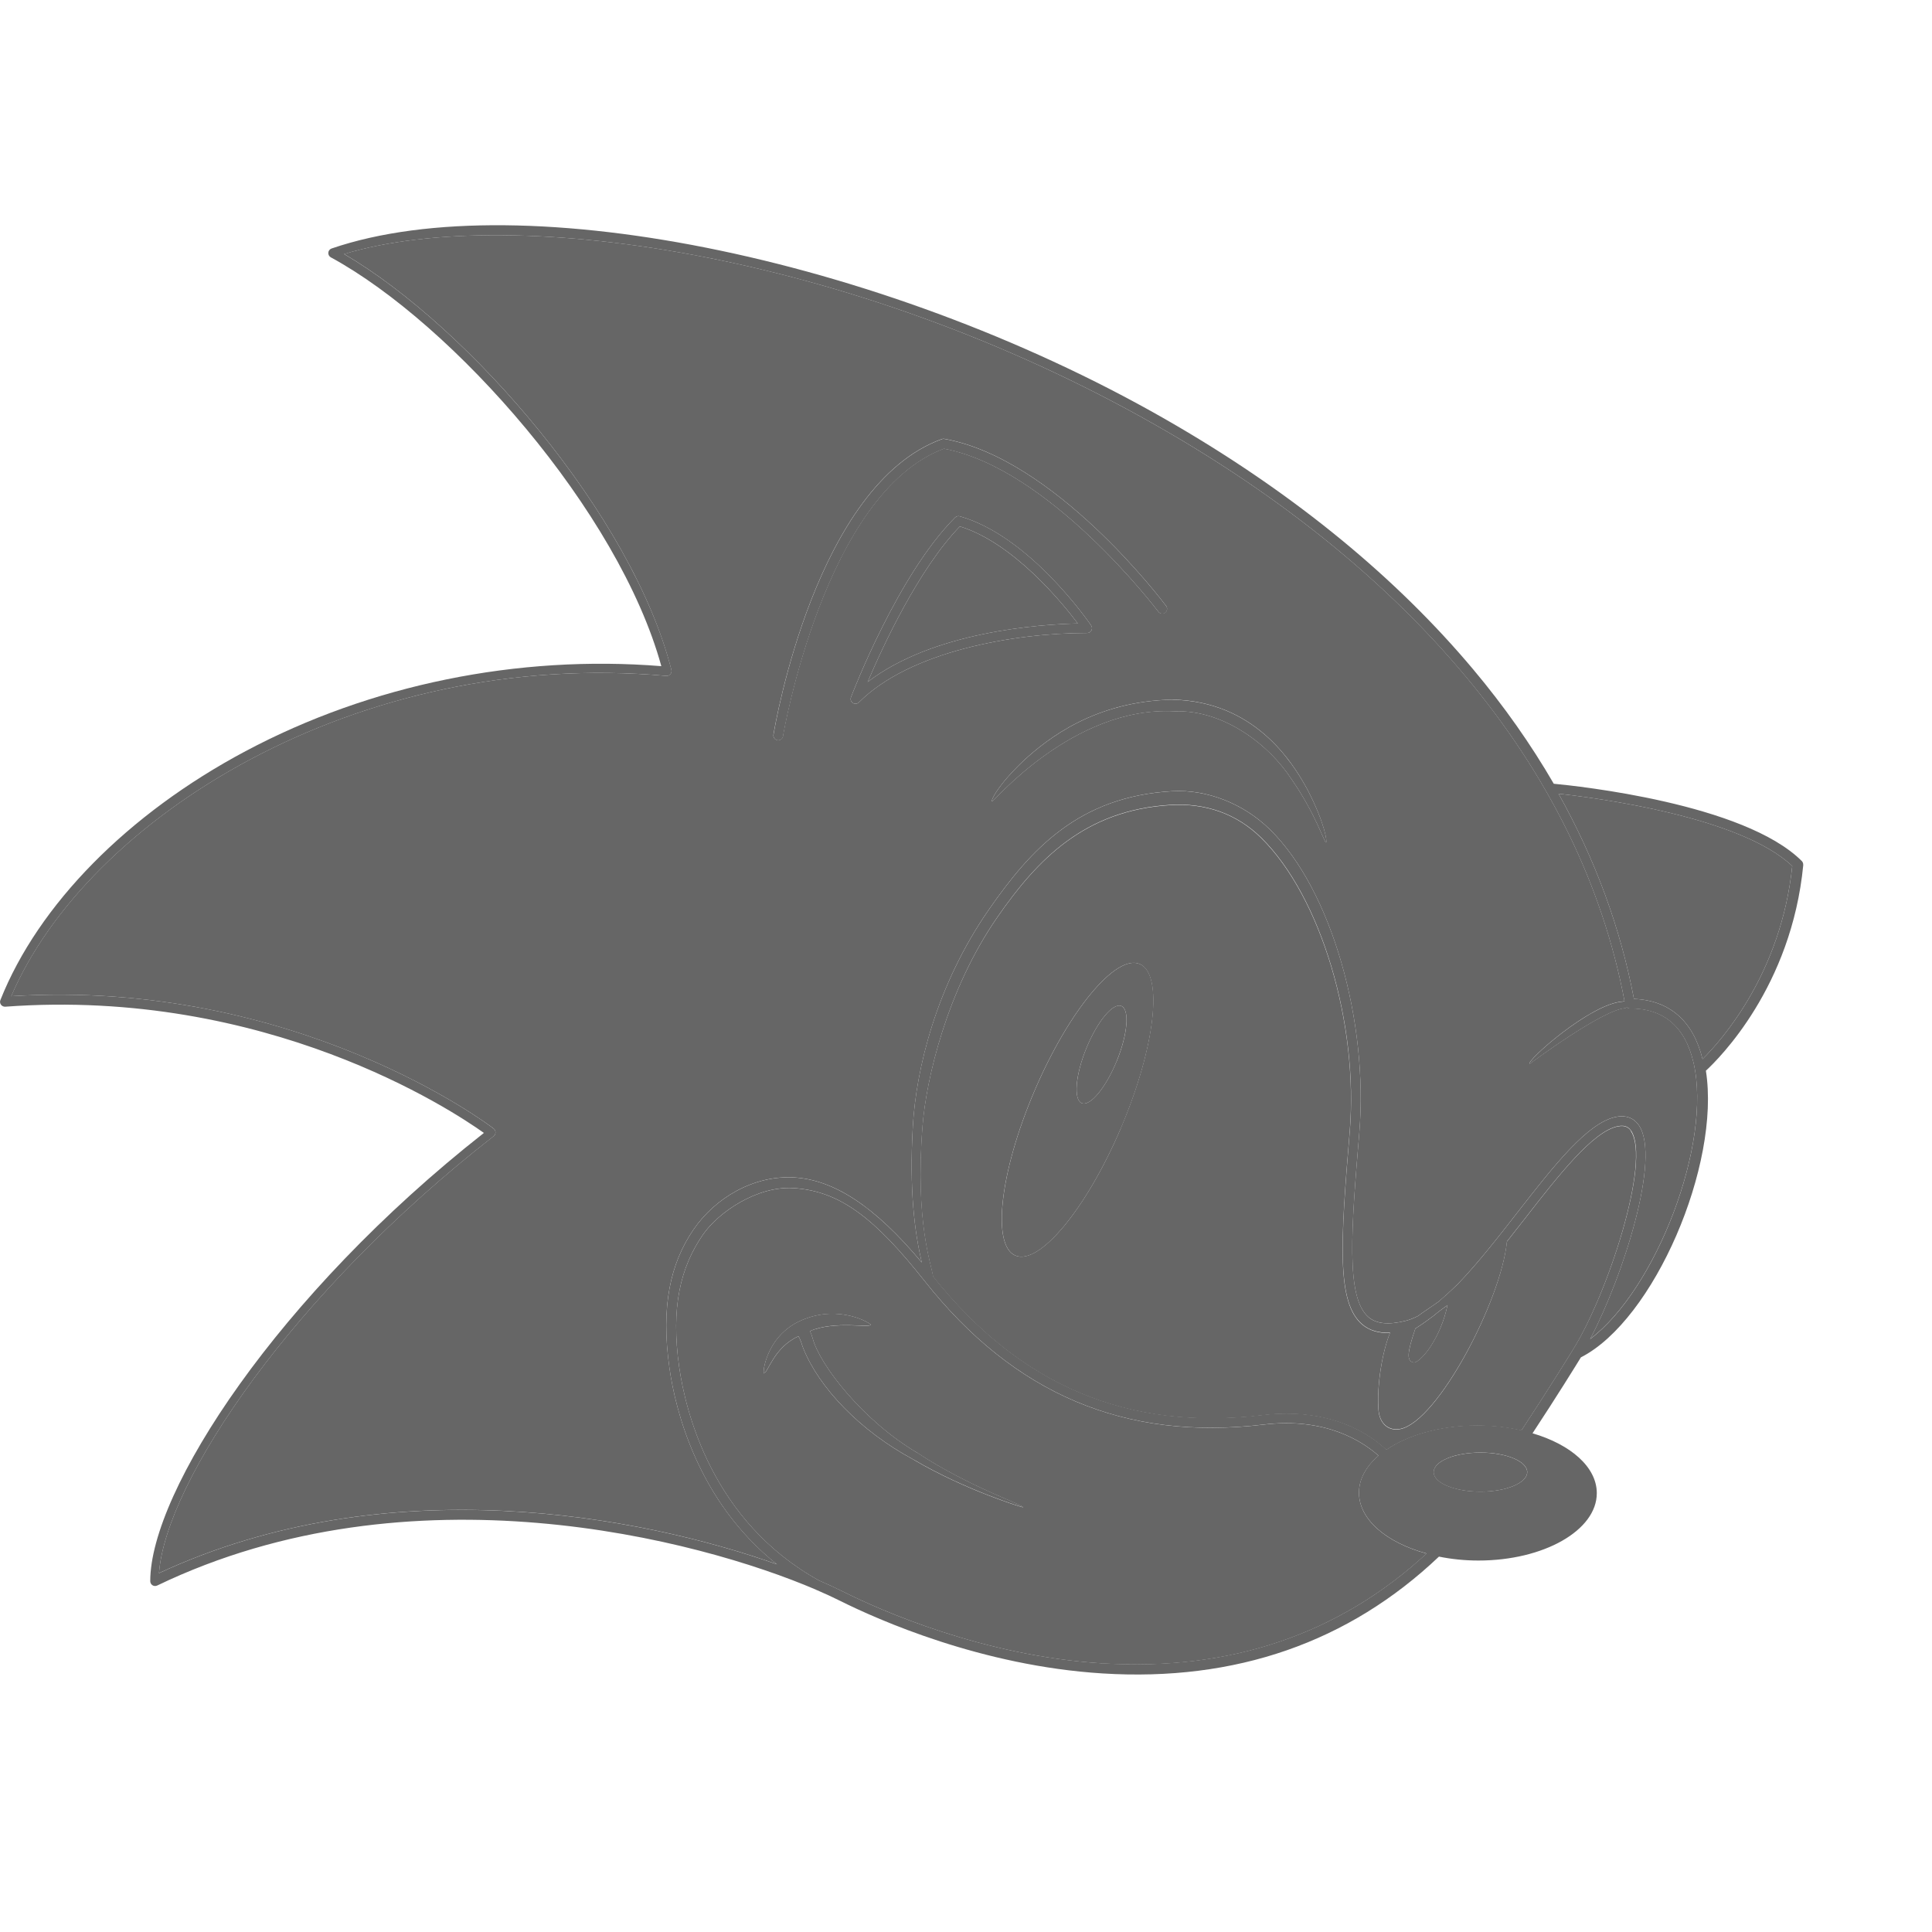
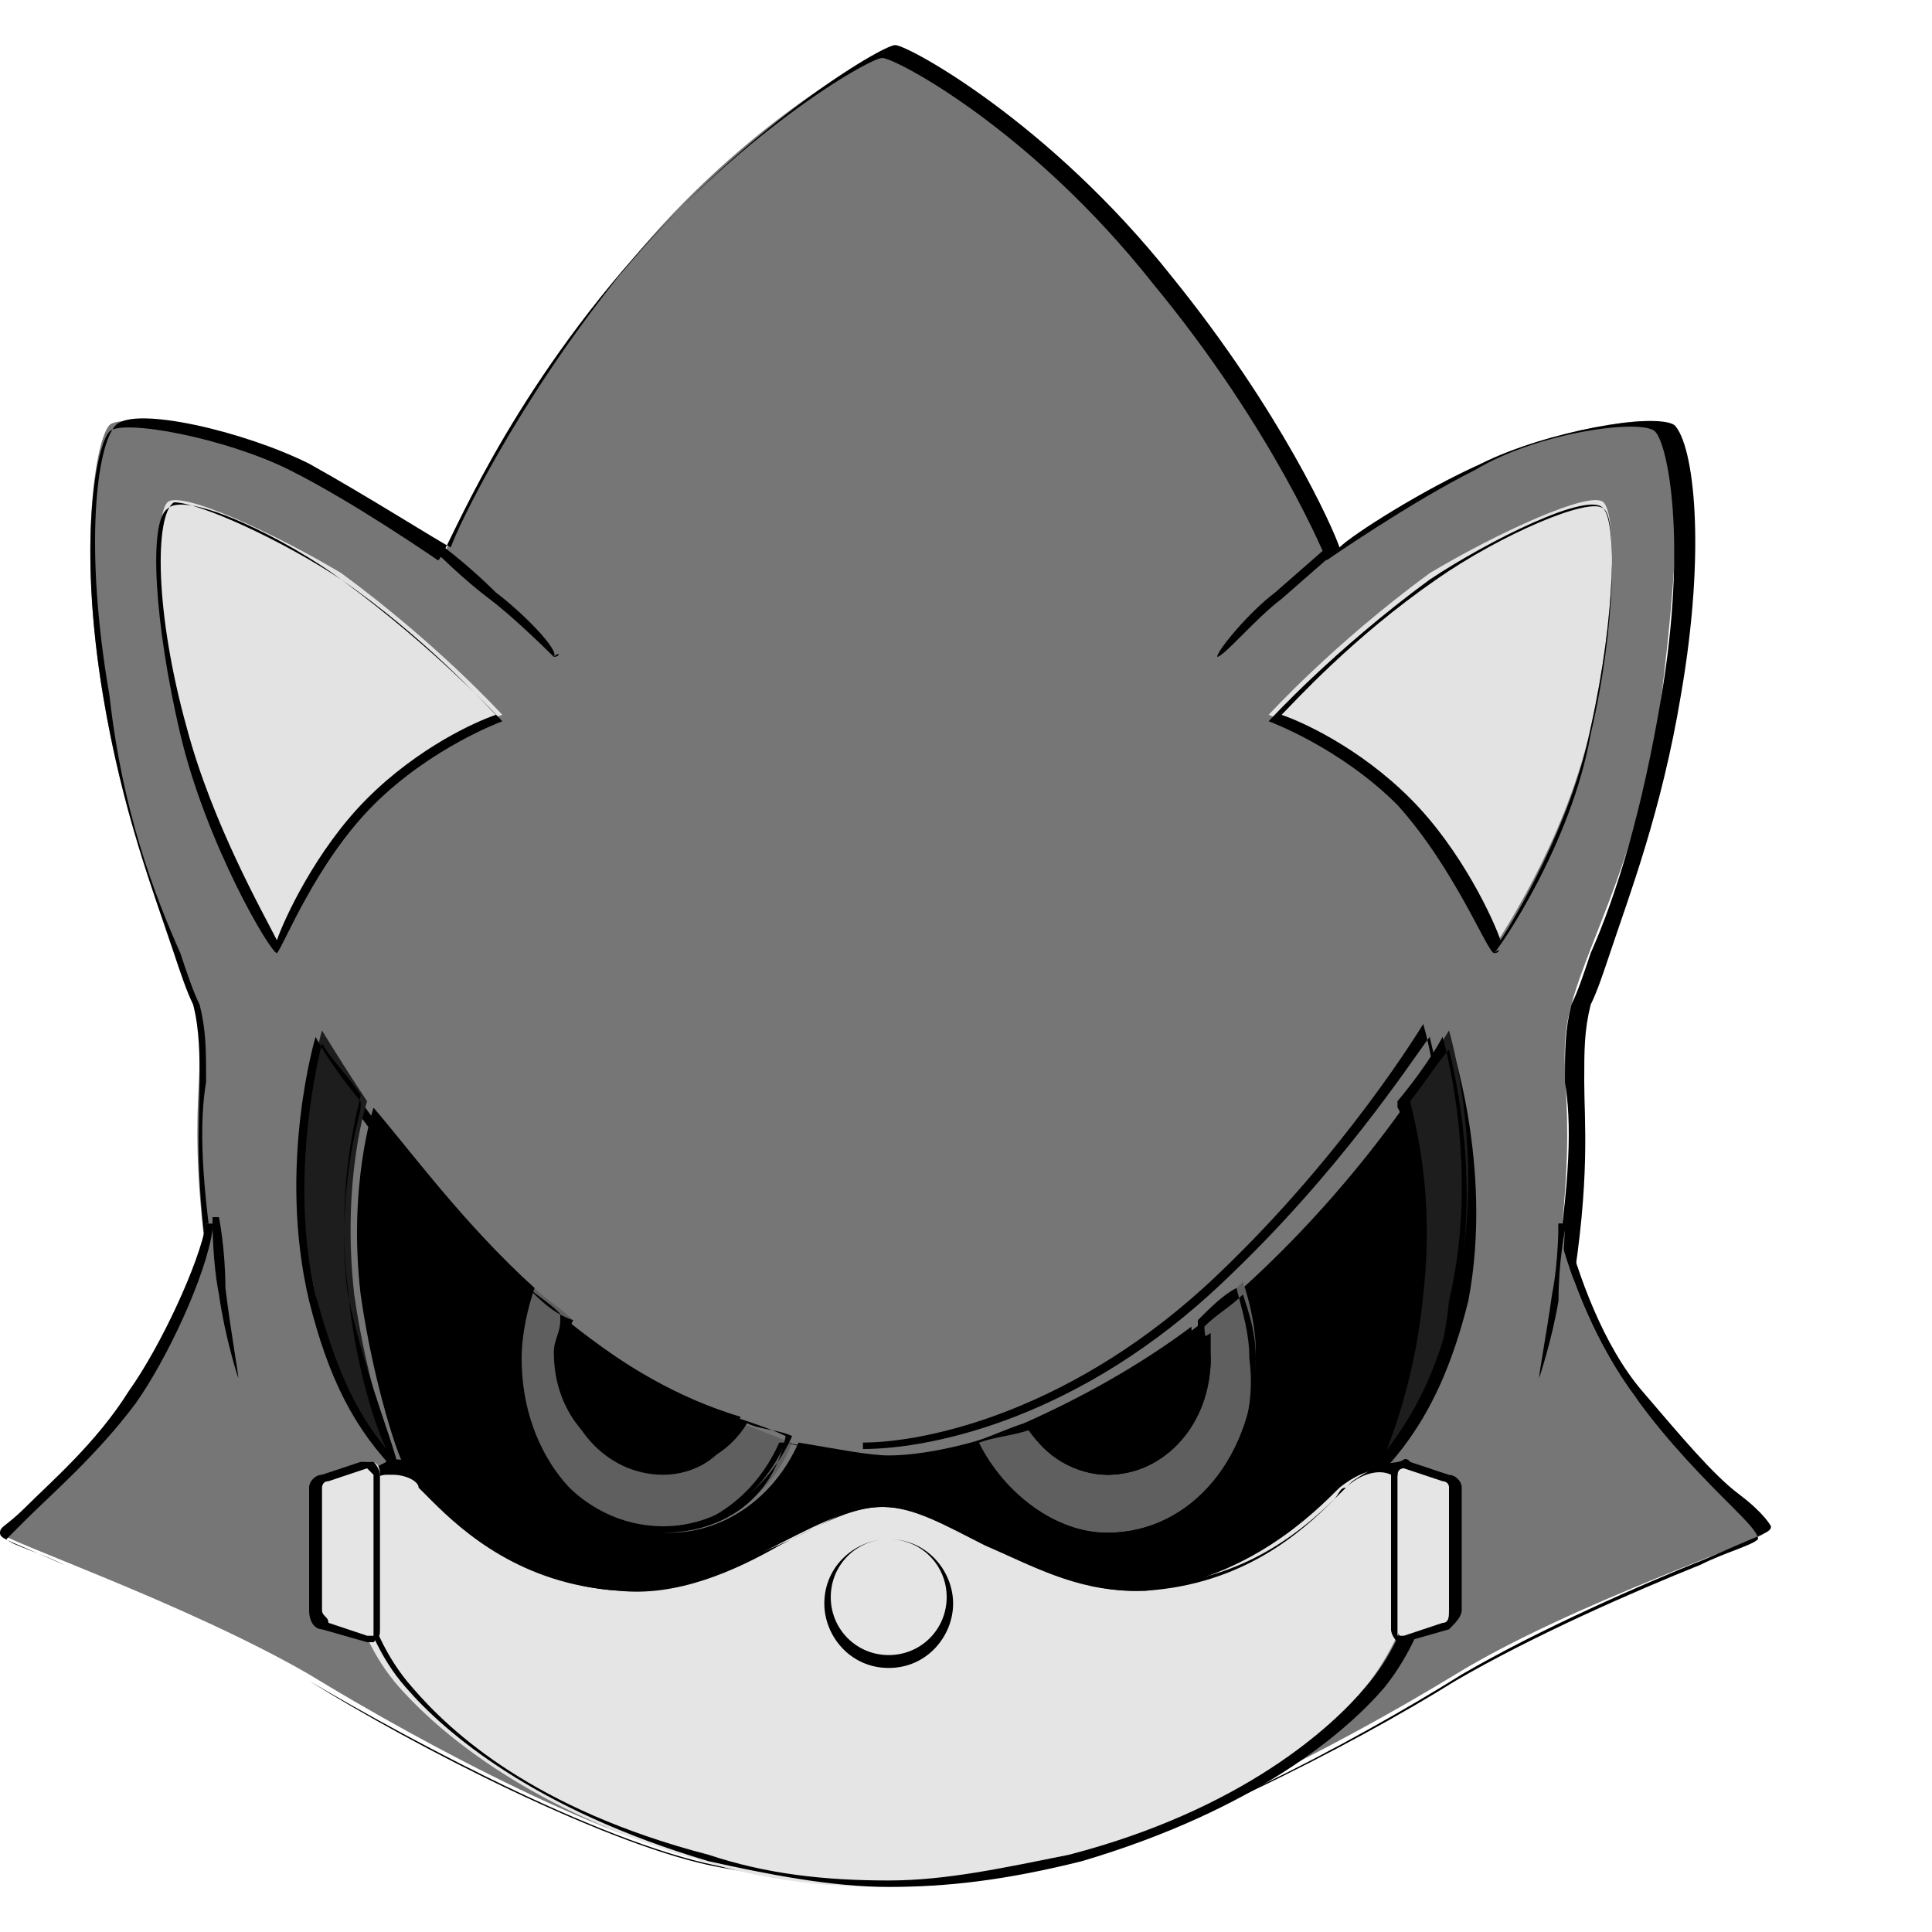
- <svg xmlns="http://www.w3.org/2000/svg" version="1.0" width="30" height="30" id="svg2">
-   <defs id="defs4" />
-   <path d="m 24.201,12.325 c 0.569,1.019 0.962,2.084 1.171,3.186 0.554,0.022 0.921,0.344 1.065,0.935 0.299,-0.296 1.22,-1.332 1.393,-2.998 -0.809,-0.769 -3.044,-1.059 -3.629,-1.123 l 0,0 z" style="fill:#666666" id="path6" />
-   <path d="m 20.592,13.082 c -0.026,0.009 -0.163,-0.446 -0.534,-0.978 -0.348,-0.54 -1.059,-1.085 -1.814,-1.059 -1.587,-0.09 -2.85,1.444 -2.838,1.4 -0.025,-0.015 0.089,-0.252 0.484,-0.63 0.386,-0.355 1.119,-0.927 2.318,-0.952 1.255,0.027 1.848,0.939 2.098,1.405 0.267,0.516 0.305,0.809 0.285,0.813 z m -7.255,-2.176 c -0.025,0.025 -0.064,0.029 -0.094,0.01 -0.03,-0.019 -0.042,-0.056 -0.029,-0.089 0.029,-0.078 0.732,-1.907 1.616,-2.791 0.019,-0.019 0.047,-0.027 0.073,-0.019 1.08,0.304 2.002,1.639 2.04,1.695 0.016,0.023 0.018,0.053 0.005,0.077 -0.013,0.025 -0.039,0.04 -0.066,0.04 -1.138,0 -2.75,0.282 -3.545,1.077 z m -1.179,0.525 c -0.007,0.041 -0.045,0.069 -0.086,0.062 -0.041,-0.006 -0.069,-0.045 -0.062,-0.086 0.026,-0.158 0.663,-3.882 2.613,-4.589 0.012,-0.005 0.026,-0.006 0.039,-0.004 1.708,0.302 3.375,2.5 3.445,2.594 0.025,0.033 0.018,0.08 -0.015,0.105 -0.033,0.025 -0.08,0.018 -0.105,-0.015 l 0,9.34e-5 c -0.017,-0.022 -1.687,-2.226 -3.331,-2.532 -1.854,0.695 -2.492,4.427 -2.499,4.465 z m 13.152,4.227 c -0.018,0 -0.035,-0.006 -0.048,-0.017 -0.008,0.005 -0.016,0.008 -0.025,0.012 -0.364,0.029 -1.481,0.863 -1.487,0.869 -0.057,-0.045 0.943,-0.937 1.446,-0.971 0.012,-0.003 0.02,-0.003 0.03,-0.004 -0.34,-1.802 -1.176,-3.506 -2.484,-5.065 C 21.563,9.078 20.028,7.817 18.182,6.737 13.426,3.953 7.987,3.146 5.343,3.944 7.284,5.078 9.819,8.01 10.425,10.402 c 0.006,0.024 0,0.049 -0.016,0.067 -0.016,0.018 -0.039,0.028 -0.064,0.026 -4.824,-0.432 -8.997,2.226 -10.171,4.974 4.44,-0.28 7.461,2.031 7.491,2.055 0.018,0.014 0.029,0.036 0.029,0.059 0,0.024 -0.01,0.045 -0.029,0.059 -3.123,2.433 -5.089,5.363 -5.196,6.785 3.552,-1.653 7.501,-0.88 9.596,-0.137 -1.242,-0.985 -1.58,-2.416 -1.669,-3.043 -0.139,-0.968 0.017,-1.63 0.367,-2.147 0.34,-0.502 0.944,-0.853 1.567,-0.817 0.614,0.036 1.247,0.438 1.983,1.32 -0.109,-0.469 -0.197,-1.119 -0.138,-2.12 0.051,-0.872 0.356,-2.171 1.177,-3.355 0.654,-0.942 1.399,-1.76 2.85,-1.843 0.542,-0.031 1.112,0.195 1.521,0.598 0.963,0.948 1.527,2.997 1.384,4.707 -0.124,1.485 -0.214,2.559 0.143,2.862 0.124,0.105 0.312,0.124 0.577,0.057 0.062,-0.016 0.125,-0.041 0.19,-0.074 0.033,-0.025 0.084,-0.06 0.164,-0.115 0.046,-0.031 0.098,-0.066 0.151,-0.104 0.085,-0.071 0.18,-0.156 0.288,-0.262 0.004,-0.004 0.007,-0.006 0.011,-0.01 0.305,-0.314 0.62,-0.717 0.929,-1.114 0.562,-0.721 1.092,-1.402 1.537,-1.488 0.192,-0.037 0.298,0.052 0.352,0.132 0.344,0.506 -0.248,2.354 -0.757,3.317 1.015,-0.763 1.898,-3.027 1.605,-4.291 -0.13,-0.559 -0.461,-0.842 -0.987,-0.842 l 0,0 z" style="fill:#666666" id="path8" />
-   <path d="m 14.189,22.667 c -0.839,-0.449 -1.475,-1.125 -1.717,-1.733 -0.022,-0.055 -0.042,-0.142 -0.075,-0.183 -0.376,0.167 -0.479,0.575 -0.525,0.561 -0.042,0.123 -0.025,-0.552 0.575,-0.811 0.6,-0.259 1.092,0.062 1.073,0.069 -0.01,0.057 -0.554,-0.066 -0.943,0.099 0.014,0.03 0.028,0.066 0.041,0.109 0.105,0.41 0.782,1.285 1.628,1.783 0.816,0.536 1.655,0.808 1.639,0.845 7.99e-4,0.005 -0.876,-0.257 -1.696,-0.738 z m 6.913,0.512 c 0,-0.212 0.112,-0.409 0.303,-0.575 -0.248,-0.222 -0.821,-0.598 -1.782,-0.483 -2.155,0.257 -3.877,-0.472 -5.264,-2.227 -0.774,-0.978 -1.319,-1.403 -2.044,-1.445 -0.563,-0.032 -1.159,0.375 -1.399,0.722 -0.349,0.504 -0.502,1.131 -0.37,2.054 0.099,0.693 0.51,2.399 2.173,3.318 0.137,0.059 0.26,0.116 0.366,0.169 0.594,0.297 2.176,1.001 4.027,1.117 1.987,0.124 3.681,-0.451 5.04,-1.705 -0.62,-0.168 -1.05,-0.527 -1.05,-0.944 l 0,0 z" style="fill:#666666" id="path10" />
-   <path d="M 14.905,8.174 C 14.263,8.837 13.707,10.039 13.473,10.59 14.491,9.806 16.145,9.695 16.736,9.681 16.49,9.355 15.736,8.432 14.905,8.174 l 0,0 z" style="fill:#666666" id="path12" />
-   <path d="m 22.988,22.556 c -0.401,0 -0.727,0.136 -0.727,0.304 0,0.168 0.325,0.303 0.727,0.303 0.401,0 0.726,-0.136 0.726,-0.303 0,-0.168 -0.325,-0.304 -0.726,-0.304 l 0,0 z" style="fill:#666666" id="path14" />
-   <path d="m 17.404,17.519 c -0.533,1.25 -1.266,2.135 -1.638,1.977 -0.371,-0.158 -0.239,-1.3 0.294,-2.55 0.533,-1.25 1.267,-2.135 1.637,-1.977 0.371,0.158 0.24,1.3 -0.294,2.55 z m 7.921,0.041 c -0.028,-0.041 -0.079,-0.093 -0.201,-0.069 -0.389,0.075 -0.926,0.765 -1.446,1.433 -0.093,0.119 -0.185,0.238 -0.279,0.356 0,9.34e-4 -3.99e-4,0.003 -7.98e-4,0.005 -0.091,0.915 -1.073,2.788 -1.653,2.906 -0.178,0.036 -0.326,-0.073 -0.342,-0.309 -0.025,-0.388 0.063,-0.894 0.18,-1.184 -0.178,0.006 -0.321,-0.037 -0.431,-0.13 -0.397,-0.338 -0.34,-1.257 -0.195,-2.989 0.14,-1.671 -0.441,-3.649 -1.376,-4.569 -0.376,-0.37 -0.858,-0.542 -1.409,-0.508 -1.326,0.08 -2.062,0.841 -2.688,1.745 -0.784,1.132 -1.102,2.512 -1.16,3.239 -0.119,1.5 0.143,2.16 0.163,2.335 1.351,1.699 3.024,2.404 5.116,2.155 1.053,-0.125 1.665,0.295 1.923,0.538 0.337,-0.23 0.844,-0.377 1.412,-0.377 0.242,0 0.474,0.027 0.686,0.076 0.429,-0.65 0.781,-1.222 0.788,-1.234 3e-4,0 3e-4,0 3e-4,-4.01e-4 4e-4,0 0,-4.02e-4 0,-4.02e-4 0.546,-0.86 1.227,-2.95 0.911,-3.415 l 0,0 z" style="fill:#666666" id="path16" />
-   <path d="m 17.412,15.621 c -0.131,-0.053 -0.374,0.241 -0.544,0.658 -0.169,0.417 -0.201,0.798 -0.07,0.851 0.131,0.053 0.374,-0.241 0.544,-0.658 0.169,-0.417 0.201,-0.798 0.069,-0.851 l 0,0 z" style="fill:#666666" id="path18" />
-   <path d="m 22.363,20.629 c 0.054,-0.125 0.089,-0.249 0.114,-0.362 -0.044,0.032 -0.087,0.064 -0.129,0.094 -0.062,0.052 -0.124,0.101 -0.185,0.143 -0.068,0.051 -0.13,0.092 -0.185,0.125 -0.132,0.389 -0.136,0.505 -0.028,0.529 0.051,0.011 0.25,-0.15 0.413,-0.529 l 0,0 z" style="fill:#666666" id="path20" />
-   <path d="m 13.473,10.59 c 0.234,-0.551 0.79,-1.753 1.432,-2.416 0.832,0.257 1.585,1.181 1.831,1.507 -0.59,0.014 -2.244,0.125 -3.263,0.909 z m 3.475,-0.801 c 0.013,-0.025 0.011,-0.054 -0.005,-0.077 -0.039,-0.057 -0.96,-1.392 -2.04,-1.695 -0.026,-0.007 -0.054,-1.027e-4 -0.073,0.019 -0.884,0.884 -1.587,2.714 -1.616,2.791 -0.013,0.033 -4e-4,0.07 0.029,0.089 0.03,0.019 0.069,0.015 0.094,-0.01 0.795,-0.795 2.406,-1.077 3.545,-1.077 0.028,0 0.053,-0.015 0.066,-0.04 l 0,0 z" style="fill:#666666" id="path22" />
-   <path d="m 17.342,16.472 c -0.17,0.417 -0.413,0.711 -0.544,0.658 -0.131,-0.053 -0.1,-0.435 0.07,-0.851 0.17,-0.417 0.413,-0.711 0.544,-0.658 0.131,0.053 0.1,0.434 -0.069,0.851 z m 0.356,-1.503 c -0.37,-0.158 -1.104,0.727 -1.637,1.977 -0.533,1.25 -0.665,2.392 -0.294,2.55 0.371,0.159 1.104,-0.727 1.638,-1.977 0.533,-1.25 0.665,-2.392 0.294,-2.55 l 0,0 z" style="fill:#666666" id="path24" />
-   <path d="m 14.657,6.968 c 1.644,0.306 3.314,2.51 3.331,2.532 l 0,-9.33e-5 c 0.025,0.033 0.072,0.04 0.105,0.015 0.033,-0.025 0.04,-0.072 0.015,-0.105 -0.07,-0.094 -1.736,-2.292 -3.445,-2.594 -0.013,-0.003 -0.026,-9.334e-4 -0.039,0.004 -1.951,0.706 -2.587,4.431 -2.613,4.589 -0.007,0.041 0.021,0.079 0.062,0.086 0.041,0.006 0.079,-0.021 0.086,-0.062 0.007,-0.038 0.645,-3.77 2.499,-4.465 l 0,0 z" style="fill:#666666" id="path26" />
-   <path d="m 18.208,10.864 c -1.199,0.025 -1.932,0.597 -2.318,0.952 -0.395,0.377 -0.509,0.614 -0.484,0.63 -0.011,0.043 1.252,-1.49 2.838,-1.4 0.754,-0.027 1.466,0.519 1.814,1.059 0.371,0.533 0.508,0.988 0.534,0.978 0.02,-0.005 -0.018,-0.297 -0.285,-0.813 -0.251,-0.466 -0.844,-1.378 -2.098,-1.405 l 0,0 z" style="fill:#666666" id="path28" />
-   <path d="m 14.246,22.56 c -0.846,-0.498 -1.523,-1.373 -1.628,-1.783 -0.013,-0.043 -0.027,-0.079 -0.041,-0.109 0.388,-0.165 0.933,-0.043 0.943,-0.099 0.019,-0.006 -0.473,-0.328 -1.073,-0.069 -0.6,0.258 -0.617,0.933 -0.575,0.811 0.045,0.014 0.148,-0.394 0.525,-0.561 0.034,0.042 0.053,0.128 0.075,0.183 0.242,0.608 0.878,1.284 1.717,1.733 0.82,0.481 1.697,0.743 1.696,0.738 0.016,-0.037 -0.823,-0.309 -1.639,-0.845 l 0,0 z" style="fill:#666666" id="path30" />
-   <path d="m 26.437,16.446 c -0.144,-0.591 -0.511,-0.912 -1.065,-0.935 -0.209,-1.102 -0.602,-2.168 -1.171,-3.186 0.585,0.064 2.82,0.354 3.629,1.123 -0.173,1.666 -1.094,2.702 -1.393,2.998 z m -1.745,4.346 c 0.509,-0.963 1.101,-2.811 0.757,-3.317 -0.055,-0.081 -0.161,-0.169 -0.352,-0.132 -0.444,0.085 -0.975,0.767 -1.537,1.488 -0.309,0.397 -0.624,0.8 -0.929,1.114 -0.004,0.004 -0.007,0.006 -0.011,0.01 -0.108,0.105 -0.203,0.19 -0.288,0.262 -0.054,0.038 -0.106,0.073 -0.151,0.104 -0.08,0.055 -0.13,0.089 -0.164,0.115 -0.064,0.033 -0.128,0.058 -0.19,0.074 -0.265,0.066 -0.454,0.048 -0.577,-0.057 -0.356,-0.304 -0.267,-1.377 -0.143,-2.862 0.143,-1.71 -0.42,-3.759 -1.384,-4.707 -0.409,-0.403 -0.98,-0.629 -1.521,-0.598 -1.45,0.083 -2.196,0.901 -2.85,1.843 -0.821,1.184 -1.127,2.482 -1.177,3.355 -0.059,1.001 0.029,1.651 0.138,2.12 -0.736,-0.881 -1.369,-1.284 -1.983,-1.32 -0.623,-0.036 -1.227,0.315 -1.567,0.817 -0.35,0.517 -0.505,1.18 -0.367,2.147 0.09,0.627 0.427,2.058 1.669,3.043 -2.095,-0.743 -6.044,-1.516 -9.596,0.137 0.107,-1.421 2.073,-4.352 5.196,-6.785 0.018,-0.014 0.029,-0.036 0.029,-0.059 0,-0.023 -0.01,-0.045 -0.029,-0.059 C 7.636,17.5 4.616,15.189 0.175,15.469 1.349,12.722 5.522,10.063 10.346,10.495 c 0.024,0.002 0.048,-0.007 0.064,-0.026 0.016,-0.018 0.021,-0.043 0.016,-0.067 C 9.819,8.011 7.284,5.078 5.343,3.945 7.987,3.146 13.426,3.954 18.182,6.737 c 1.847,1.081 3.381,2.342 4.56,3.747 1.309,1.56 2.144,3.264 2.484,5.065 -0.01,7e-4 -0.018,9.33e-4 -0.03,0.004 -0.503,0.034 -1.503,0.925 -1.446,0.971 0.006,-0.006 1.123,-0.84 1.487,-0.869 0.009,-0.003 0.017,-0.007 0.025,-0.012 0.013,0.011 0.03,0.017 0.048,0.017 0.525,0 0.857,0.283 0.987,0.842 0.293,1.264 -0.59,3.528 -1.605,4.291 z m -2.714,-0.164 c 0.055,-0.033 0.116,-0.074 0.185,-0.125 0.062,-0.043 0.123,-0.091 0.185,-0.143 0.042,-0.03 0.085,-0.061 0.129,-0.094 -0.025,0.114 -0.06,0.238 -0.114,0.362 -0.164,0.379 -0.362,0.54 -0.413,0.529 -0.108,-0.024 -0.105,-0.14 0.028,-0.529 z m 2.436,0.346 c 0,0 4e-4,4.01e-4 0,4.01e-4 0,4.02e-4 0,4.02e-4 -3e-4,4.02e-4 -0.007,0.012 -0.359,0.584 -0.788,1.234 -0.212,-0.049 -0.443,-0.076 -0.686,-0.076 -0.568,0 -1.075,0.147 -1.412,0.377 -0.258,-0.243 -0.869,-0.663 -1.923,-0.538 -2.092,0.249 -3.765,-0.456 -5.116,-2.155 -0.021,-0.175 -0.282,-0.835 -0.163,-2.335 0.058,-0.727 0.376,-2.106 1.16,-3.239 0.625,-0.904 1.362,-1.665 2.688,-1.745 0.55,-0.033 1.032,0.139 1.409,0.508 0.935,0.92 1.516,2.899 1.376,4.569 -0.145,1.732 -0.202,2.651 0.195,2.989 0.11,0.094 0.253,0.136 0.431,0.13 -0.117,0.29 -0.205,0.796 -0.18,1.184 0.015,0.236 0.164,0.345 0.342,0.309 0.579,-0.119 1.562,-1.992 1.653,-2.906 3.99e-4,-0.002 7.98e-4,-0.003 7.98e-4,-0.005 0.093,-0.118 0.186,-0.237 0.279,-0.356 0.52,-0.668 1.058,-1.358 1.446,-1.433 0.122,-0.024 0.173,0.028 0.201,0.069 0.316,0.465 -0.365,2.555 -0.911,3.415 z m -1.425,2.188 c -0.401,0 -0.727,-0.136 -0.727,-0.303 0,-0.168 0.325,-0.304 0.727,-0.304 0.401,0 0.726,0.136 0.726,0.304 0,0.168 -0.325,0.303 -0.726,0.303 z m -5.877,2.666 c -1.85,-0.116 -3.433,-0.819 -4.027,-1.117 -0.106,-0.053 -0.229,-0.11 -0.366,-0.169 -1.663,-0.919 -2.074,-2.625 -2.173,-3.318 -0.132,-0.923 0.021,-1.55 0.37,-2.054 0.24,-0.347 0.837,-0.754 1.399,-0.722 0.725,0.042 1.27,0.467 2.044,1.445 1.388,1.755 3.11,2.484 5.264,2.227 0.962,-0.115 1.534,0.261 1.782,0.483 -0.191,0.165 -0.303,0.362 -0.303,0.575 0,0.417 0.429,0.776 1.05,0.944 -1.359,1.255 -3.053,1.829 -5.04,1.705 z m 10.888,-12.397 c 0.002,-0.022 -0.006,-0.044 -0.021,-0.06 -0.896,-0.896 -3.499,-1.168 -3.852,-1.201 -0.354,-0.61 -0.771,-1.204 -1.253,-1.778 C 21.683,8.974 20.136,7.702 18.274,6.613 13.893,4.048 8.127,2.838 5.148,3.859 c -0.028,0.01 -0.048,0.035 -0.05,0.065 -0.002,0.03 0.013,0.058 0.039,0.072 1.904,1.035 4.474,3.949 5.132,6.348 -2.227,-0.179 -4.516,0.287 -6.456,1.32 -1.829,0.973 -3.217,2.382 -3.807,3.865 -0.01,0.024 -0.006,0.051 0.009,0.072 0.016,0.021 0.04,0.032 0.066,0.031 4.057,-0.299 6.936,1.605 7.433,1.96 -3.202,2.518 -5.181,5.565 -5.181,6.96 0,0.026 0.013,0.05 0.035,0.064 0.022,0.014 0.049,0.015 0.073,0.004 3.938,-1.895 8.406,-0.718 10.228,0.064 0.003,0.002 0.006,0.004 0.009,0.005 0.004,0.002 0.009,0.003 0.013,0.005 0.128,0.055 0.244,0.109 0.344,0.159 0.603,0.301 2.207,1.015 4.085,1.132 2.066,0.129 3.822,-0.483 5.224,-1.814 0.192,0.039 0.398,0.061 0.613,0.061 1.015,0 1.838,-0.469 1.838,-1.046 0,-0.406 -0.406,-0.756 -0.998,-0.93 0.377,-0.572 0.687,-1.074 0.751,-1.179 1.136,-0.579 2.171,-2.99 1.941,-4.451 0.204,-0.188 1.329,-1.302 1.512,-3.194 l 0,0 z" style="fill:#666666" id="path32" />
+ <svg xmlns="http://www.w3.org/2000/svg" version="1.1" baseProfile="tiny" id="svg2" x="0px" y="0px" viewBox="-290 382 30 30" xml:space="preserve">
+   <g id="Group_115">
+     <g id="Group_116">
+       <g id="path781">
+         <path fill="#767676" d="M-264.1,388.6c-0.2-0.2-1.9,0.1-2.9,0.6c-1,0.5-2.3,1.4-2.3,1.4s-0.8-2-2.7-4.3c-1.9-2.3-4.1-3.5-4.2-3.5     l0,0c-0.2,0-2.4,1.2-4.2,3.5c-1.9,2.3-2.7,4.3-2.7,4.3s-1.3-0.9-2.3-1.4c-1-0.5-2.7-0.8-2.9-0.6c-0.2,0.2-0.5,1.8-0.1,4.2     c0.4,2.4,1.1,3.8,1.4,4.8c0.3,1-0.2,1.4,0.3,4.6c0.6,3.7,2.7,4.4,2.7,4.4s5.2,0.4,7.6,0.4c0,0,0.1,0,0.1,0v0c0,0,0.1,0,0.1,0     c2.4,0,7.6-0.4,7.6-0.4s2.1-0.7,2.7-4.4c0.5-3.2,0-3.5,0.3-4.6s1.1-2.4,1.4-4.8S-263.9,388.8-264.1,388.6z" />
+         <path d="M-275.9,407c-0.1,0-0.2,0-0.3,0c-0.1,0-0.2,0-0.3,0c-2.4,0-7.4-0.4-7.4-0.4c0,0,0,0,0,0c0,0-2.1-0.8-2.7-4.5     c-0.3-1.8-0.3-2.7-0.2-3.3c0-0.5,0-0.8-0.1-1.2c-0.1-0.2-0.2-0.5-0.3-0.8c-0.4-0.9-0.9-2.2-1.1-4c-0.4-2.3-0.2-3.9,0.1-4.2     c0.3-0.3,2,0.1,3,0.6c0.9,0.5,2,1.2,2.2,1.3c0.1-0.3,1-2.2,2.6-4.2c1.9-2.3,4.1-3.6,4.3-3.6s2.4,1.2,4.3,3.6     c1.7,2.1,2.5,3.9,2.6,4.2c0.2-0.2,1.3-0.9,2.2-1.3c1-0.5,2.7-0.8,3-0.6l0,0l0,0l0,0c0.3,0.3,0.5,1.9,0.1,4.2     c-0.3,1.8-0.8,3.1-1.1,4c-0.1,0.3-0.2,0.6-0.3,0.8c-0.1,0.4-0.1,0.7-0.1,1.2c0,0.6,0.1,1.5-0.2,3.3c-0.6,3.7-2.7,4.5-2.7,4.5     c0,0,0,0,0,0C-268.6,406.6-273.5,407-275.9,407z M-276.2,406.9C-276.2,406.9-276.2,406.9-276.2,406.9c0.2,0,0.2,0,0.3,0     c2.4,0,7.2-0.4,7.4-0.4c0.1,0,2.1-0.9,2.6-4.4c0.3-1.8,0.3-2.7,0.2-3.3c0-0.5,0-0.8,0.1-1.2c0.1-0.2,0.2-0.5,0.3-0.8     c0.4-0.9,0.8-2.2,1.1-4c0.4-2.4,0.1-3.9-0.1-4.1l0,0c-0.2-0.2-1.8,0-2.8,0.6c-1,0.5-2.3,1.4-2.3,1.4c0,0,0,0,0,0c0,0,0,0,0,0     c0,0-0.8-2-2.7-4.3c-1.9-2.4-4-3.5-4.2-3.5c-0.2,0-2.3,1.2-4.2,3.5c-1.9,2.3-2.6,4.3-2.7,4.3c0,0,0,0,0,0c0,0,0,0,0,0     c0,0-1.3-0.9-2.3-1.4c-1-0.5-2.6-0.8-2.8-0.6c-0.2,0.2-0.5,1.7-0.1,4.1c0.3,1.8,0.8,3.1,1.1,4c0.1,0.3,0.2,0.6,0.3,0.8     c0.1,0.4,0.1,0.8,0.1,1.2c0,0.6-0.1,1.5,0.2,3.3c0.6,3.5,2.5,4.3,2.6,4.4C-283.7,406.5-278.6,406.9-276.2,406.9     C-276.3,406.9-276.3,406.9-276.2,406.9C-276.3,406.9-276.2,406.9-276.2,406.9z" />
+       </g>
+       <g id="path783">
+         <path fill="#767676" d="M-281.4,392.1c0,0-0.5-0.6-0.9-0.9c-0.4-0.3-0.8-0.7-0.8-0.7" />
+         <path d="M-281.4,392.2C-281.4,392.2-281.4,392.2-281.4,392.2c0,0-0.6-0.6-1-0.9c-0.4-0.3-0.8-0.7-0.8-0.7l0.1-0.1     c0,0,0.4,0.3,0.8,0.7C-281.9,391.5-281.3,392.1-281.4,392.2C-281.3,392.1-281.3,392.2-281.4,392.2     C-281.4,392.2-281.4,392.2-281.4,392.2z" />
+       </g>
+       <g id="path785">
+         <path fill="#767676" d="M-271.1,392.1c0,0,0.5-0.6,0.9-0.9c0.4-0.3,0.8-0.7,0.8-0.7" />
+         <path d="M-271.1,392.2C-271.1,392.2-271.1,392.2-271.1,392.2C-271.1,392.2-271.1,392.1-271.1,392.2c0-0.1,0.5-0.7,0.9-1l0.8-0.7     c0,0,0.1,0,0.1,0c0,0,0,0.1,0,0.1l-0.8,0.7C-270.5,391.6-271,392.2-271.1,392.2C-271,392.2-271.1,392.2-271.1,392.2z" />
+       </g>
+     </g>
+     <g id="path787">
+       <path fill="#767676" d="M-286.8,401c-0.1,0.7-0.7,2-1.2,2.7c-0.9,1.3-2,2-2,2.1c0,0.1,2.9,1.1,4.8,2.2c1.8,1.1,4.8,2.7,6.4,2.9    c1.7,0.3,2.5,0.2,2.5,0.2s0.9,0.1,2.5-0.2c1.7-0.3,4.6-1.8,6.4-2.9c1.8-1.1,4.8-2.1,4.8-2.2c0-0.1-1-1-2-2.1    c-0.6-0.8-1-1.8-1.2-2.6" />
+       <path d="M-276,411.2c-0.1,0-0.2,0-0.2,0c0,0-0.9,0-2.5-0.2c-1.8-0.3-4.8-1.9-6.5-2.9c-1.2-0.7-2.8-1.4-3.8-1.8    c-0.9-0.4-1-0.4-1-0.5c0-0.1,0.1-0.1,0.4-0.4c0.4-0.4,1.1-1,1.6-1.8c0.5-0.7,1.1-2,1.2-2.6c0,0,0,0,0.1,0c0,0,0,0,0,0.1    c-0.1,0.7-0.7,2-1.2,2.7c-0.6,0.8-1.3,1.4-1.7,1.8c-0.1,0.1-0.3,0.3-0.3,0.3c0.1,0.1,0.5,0.2,0.9,0.4c1,0.4,2.6,1.1,3.8,1.8    c1.6,1,4.7,2.6,6.4,2.9c1.6,0.3,2.5,0.2,2.5,0.2c0,0,0.9,0,2.5-0.2c1.7-0.3,4.8-1.9,6.4-2.9c1.2-0.7,2.8-1.4,3.8-1.8    c0.4-0.2,0.8-0.3,0.9-0.4c0-0.1-0.2-0.3-0.4-0.5c-0.4-0.4-1-1-1.5-1.7c-0.6-0.8-1-1.8-1.2-2.6c0,0,0-0.1,0-0.1c0,0,0.1,0,0.1,0    c0.2,0.8,0.6,1.9,1.2,2.6c0.6,0.7,1.1,1.3,1.5,1.6c0.4,0.3,0.5,0.5,0.5,0.5c0,0.1-0.1,0.1-1,0.5c-1,0.4-2.6,1.1-3.8,1.8    c-1.6,1-4.7,2.7-6.5,2.9C-274.9,411.2-275.7,411.2-276,411.2z" />
+     </g>
+     <g id="Group_117">
+       <g id="Group_118">
+         <g id="path791">
+           <path fill="#5F5F5F" d="M-279.7,405.8c0.9,0,1.7-0.6,2-1.4c-0.3-0.1-0.5-0.2-0.8-0.3c-0.3,0.5-0.7,0.7-1.2,0.7      c-0.8,0-1.5-0.8-1.5-1.8c0-0.2,0-0.4,0.1-0.5c-0.2-0.2-0.4-0.3-0.6-0.5c0,0,0,0-0.1-0.1c-0.1,0.3-0.2,0.7-0.2,1.1      C-282,404.6-281,405.8-279.7,405.8z" />
+           <path d="M-279.7,405.8c-1.3,0-2.4-1.3-2.4-2.8c0-0.4,0.1-0.8,0.2-1.1c0,0,0,0,0,0s0,0,0,0c0,0,0,0,0,0l0,0      c0.2,0.2,0.4,0.3,0.6,0.5c0,0,0,0,0,0.1c0,0.2-0.1,0.3-0.1,0.5c0,1,0.7,1.7,1.5,1.7c0.5,0,0.9-0.3,1.2-0.7c0,0,0,0,0.1,0      c0.3,0.1,0.6,0.2,0.8,0.3c0,0,0,0,0,0c0,0,0,0,0,0C-278,405.3-278.8,405.8-279.7,405.8z M-281.8,402c-0.1,0.3-0.2,0.7-0.2,1      c0,1.5,1,2.7,2.3,2.7c0.8,0,1.6-0.5,2-1.4c-0.2-0.1-0.5-0.1-0.7-0.2c-0.3,0.5-0.8,0.7-1.2,0.7c-0.9,0-1.6-0.8-1.6-1.8      c0-0.2,0-0.3,0.1-0.5C-281.4,402.4-281.6,402.2-281.8,402L-281.8,402z" />
+         </g>
+         <g id="path793">
+           <path d="M-281.2,403c0,1,0.7,1.8,1.5,1.8c0.5,0,1-0.3,1.2-0.7c-0.8-0.3-1.7-0.8-2.7-1.6C-281.2,402.7-281.2,402.9-281.2,403z" />
+           <path d="M-279.7,404.9c-0.9,0-1.6-0.8-1.6-1.8c0-0.2,0-0.4,0.1-0.5c0,0,0,0,0,0c0,0,0,0,0,0c0.8,0.7,1.7,1.2,2.6,1.5      c0,0,0,0,0,0c0,0,0,0,0,0C-278.7,404.6-279.2,404.9-279.7,404.9z M-281.1,402.6c0,0.1,0,0.3,0,0.4c0,1,0.7,1.7,1.5,1.7      c0.4,0,0.9-0.2,1.1-0.7C-279.5,403.7-280.3,403.2-281.1,402.6z" />
+         </g>
+       </g>
+       <g id="Group_119">
+         <g id="path796">
+           <path d="M-267.5,398.1c0,0-1.1,2-3.2,3.9c-2.2,2-4.5,2.6-5.5,2.6c0,0,0,0,0,0c0,0,0,0,0,0c-0.3,0-0.8-0.1-1.4-0.2      c-0.4,0.9-1.2,1.4-2,1.4c-1.3,0-2.3-1.2-2.3-2.7c0-0.4,0.1-0.8,0.2-1.1c-1.1-1-1.9-2.1-2.5-2.8l0,0c0,0-0.4,1.2-0.2,2.9      c0.2,1.4,0.6,2.6,0.7,2.7c0.4,0.4,0.8,0.8,1.4,1.2c1.4,1,2.6,0.8,3.3,0.6c0.6-0.2,1.7-1.1,2.9-1.1c0,0,0,0,0,0c0,0,0,0,0,0      c1.2,0,2.2,0.9,2.9,1.1c0.6,0.2,1.9,0.4,3.3-0.6c1.4-1,2.2-1.8,2.7-3.8C-266.8,400.1-267.5,398.1-267.5,398.1z" />
+           <path d="M-272.3,406.8c-0.3,0-0.7-0.1-1.1-0.2c-0.2-0.1-0.5-0.2-0.8-0.4c-0.6-0.3-1.3-0.7-2.1-0.7c0,0,0,0,0,0      c-0.8,0-1.5,0.4-2.1,0.7c-0.3,0.2-0.6,0.3-0.8,0.4c-1.2,0.3-2.3,0.1-3.3-0.6c-0.5-0.3-1-0.7-1.4-1.2c0,0,0,0,0,0      c-0.1-0.2-0.5-1.3-0.7-2.7c-0.2-1.7,0.2-2.9,0.2-3c0,0,0,0,0,0l0,0c0,0,0,0,0,0c0,0,0,0,0,0c0.5,0.7,1.3,1.7,2.4,2.8      c0,0,0,0,0,0.1c-0.1,0.3-0.2,0.7-0.2,1.1c0,1.5,1,2.7,2.3,2.7c0.8,0,1.6-0.5,2-1.4c0,0,0,0,0.1,0c0.7,0.2,1.2,0.2,1.4,0.2l0,0      l0,0l0,0c0,0,0,0,0,0c-0.4,0-0.9-0.1-1.4-0.2c-0.4,0.9-1.2,1.4-2.1,1.4c-1.3,0-2.4-1.3-2.4-2.8c0-0.4,0.1-0.8,0.2-1.1      c-1.1-1-1.9-2-2.4-2.7c-0.1,0.3-0.3,1.4-0.2,2.8c0.2,1.4,0.6,2.5,0.7,2.7c0.4,0.4,0.9,0.8,1.4,1.1c1,0.7,2.1,0.9,3.2,0.6      c0.2-0.1,0.5-0.2,0.8-0.4c0.6-0.3,1.3-0.7,2.1-0.7l0,0c0,0,0,0,0,0c0,0,0,0,0,0c0.8,0,1.5,0.4,2.1,0.7c0.3,0.2,0.6,0.3,0.8,0.4      c1.1,0.3,2.2,0.1,3.2-0.6c1.3-0.9,2.2-1.7,2.7-3.8c0.4-1.8,0-3.5-0.1-3.9c-0.3,0.4-1.4,2.1-3.2,3.8c-2.2,2.1-4.5,2.6-5.6,2.6      l0-0.1l0,0c1,0,3.3-0.5,5.5-2.6c2-1.9,3.2-3.9,3.2-3.9c0,0,0,0,0,0c0,0,0,0,0,0s0.6,2,0.1,4.1c-0.5,2.2-1.4,2.9-2.7,3.9      C-270.7,406.5-271.5,406.8-272.3,406.8z" />
+         </g>
+         <g id="path798">
+           <path fill="#1D1D1D" d="M-284.3,399.1L-284.3,399.1c-0.4-0.6-0.7-1.1-0.7-1.1s-0.6,2-0.1,4.1c0.3,1.3,0.7,2,1.3,2.7      c-0.1-0.2-0.5-1.3-0.7-2.7C-284.7,400.3-284.3,399.1-284.3,399.1z" />
+           <path d="M-283.8,404.9C-283.8,404.9-283.8,404.9-283.8,404.9c-0.7-0.7-1.1-1.5-1.4-2.7c-0.5-2.1,0.1-4.1,0.1-4.1c0,0,0,0,0,0      c0,0,0,0,0,0c0,0,0.2,0.4,0.7,1c0,0,0,0,0,0.1l0,0c0,0.1-0.4,1.3-0.2,2.9C-284.3,403.5-283.8,404.6-283.8,404.9      C-283.7,404.8-283.7,404.8-283.8,404.9C-283.8,404.9-283.8,404.9-283.8,404.9z M-285,398.2c-0.1,0.4-0.5,2.2-0.1,3.9      c0.3,1.1,0.6,1.8,1.1,2.4c-0.2-0.4-0.5-1.4-0.6-2.5c-0.2-1.7,0.2-2.9,0.2-3C-284.6,398.7-284.9,398.4-285,398.2z" />
+         </g>
+       </g>
+       <g id="path800">
+         <path fill="#1D1D1D" d="M-268.2,399.1L-268.2,399.1c0.4-0.6,0.7-1.1,0.7-1.1s0.6,2,0.1,4.1c-0.3,1.3-0.7,2-1.3,2.7     c0.1-0.2,0.5-1.3,0.7-2.7C-267.8,400.3-268.2,399.1-268.2,399.1z" />
+         <path d="M-268.7,404.9C-268.7,404.9-268.7,404.9-268.7,404.9C-268.7,404.8-268.7,404.8-268.7,404.9c0-0.3,0.5-1.4,0.6-2.8     c0.2-1.6-0.1-2.8-0.2-2.9l0,0c0,0,0,0,0-0.1c0.5-0.6,0.7-1,0.7-1c0,0,0,0,0,0c0,0,0,0,0,0s0.6,2,0.1,4.1     C-267.6,403.3-268,404.1-268.7,404.9C-268.6,404.9-268.6,404.9-268.7,404.9z M-268.1,399.1c0,0.1,0.4,1.3,0.2,3     c-0.1,1.1-0.4,2-0.6,2.5c0.5-0.6,0.9-1.4,1.1-2.4c0.4-1.8,0-3.5-0.1-3.9C-267.6,398.4-267.8,398.7-268.1,399.1z" />
+       </g>
+       <g id="path802">
+         <path fill="#5F5F5F" d="M-272.8,405.8c-0.9,0-1.7-0.6-2-1.4c0.3-0.1,0.5-0.2,0.8-0.3c0.3,0.5,0.7,0.7,1.2,0.7     c0.8,0,1.5-0.8,1.5-1.8c0-0.2,0-0.4-0.1-0.5c0.2-0.2,0.4-0.3,0.6-0.5c0,0,0,0,0.1-0.1c0.1,0.3,0.2,0.7,0.2,1.1     C-270.5,404.6-271.5,405.8-272.8,405.8z" />
+         <path d="M-272.8,405.9c-0.9,0-1.7-0.6-2.1-1.5c0,0,0,0,0,0c0,0,0,0,0,0c0.3-0.1,0.5-0.2,0.8-0.3c0,0,0,0,0.1,0     c0.3,0.5,0.7,0.7,1.2,0.7c0.8,0,1.5-0.8,1.5-1.7c0-0.2,0-0.3-0.1-0.5c0,0,0,0,0-0.1c0.2-0.2,0.4-0.4,0.6-0.5c0,0,0,0,0,0l0,0     c0,0,0,0,0,0c0,0,0,0,0,0c0.1,0.4,0.2,0.7,0.2,1.1C-270.4,404.6-271.5,405.9-272.8,405.9z M-274.8,404.4c0.4,0.8,1.2,1.4,2,1.4     c1.3,0,2.3-1.2,2.3-2.7c0-0.4-0.1-0.7-0.2-1c0,0,0,0,0,0c-0.2,0.2-0.4,0.3-0.6,0.5c0,0.2,0.1,0.3,0.1,0.5c0,1-0.7,1.8-1.6,1.8     c-0.5,0-1-0.3-1.2-0.7C-274.3,404.3-274.5,404.3-274.8,404.4z" />
+       </g>
+       <g id="path804">
+         <path d="M-271.3,403.1c0,1-0.7,1.8-1.5,1.8c-0.5,0-1-0.3-1.2-0.7c0.8-0.3,1.7-0.8,2.7-1.6C-271.3,402.7-271.3,402.9-271.3,403.1z     " />
+         <path d="M-272.8,404.9c-0.5,0-1-0.3-1.3-0.8c0,0,0,0,0,0c0,0,0,0,0,0c0.9-0.4,1.8-0.9,2.6-1.5c0,0,0,0,0,0c0,0,0,0,0,0     c0,0.2,0.1,0.4,0.1,0.5C-271.2,404.1-271.9,404.9-272.8,404.9z M-273.9,404.1c0.3,0.4,0.7,0.7,1.2,0.7c0.8,0,1.5-0.8,1.5-1.7     c0-0.1,0-0.3,0-0.4C-272.2,403.3-273,403.8-273.9,404.1z" />
+       </g>
+     </g>
+     <g id="path806">
+       <path fill="#E5E5E5" d="M-268,405.3c-0.2-0.6-0.7-0.6-1.2-0.2c-0.4,0.4-1.4,1.4-3,1.6c-1.6,0.1-2.9-1.3-4.1-1.3    c-1.1,0-2.4,1.4-4.1,1.3c-1.6-0.1-2.6-1.2-3-1.6c-0.4-0.4-1-0.4-1.2,0.2c-0.2,0.6,0,2,0.8,2.9s2.3,2,4.7,2.7    c1,0.3,1.9,0.4,2.8,0.4c0.9,0,1.8-0.1,2.8-0.4c2.4-0.7,3.9-1.7,4.7-2.7S-267.8,405.9-268,405.3z" />
+       <path d="M-276.2,411.3c-0.9,0-1.9-0.2-2.8-0.4c-2.7-0.8-4.1-2-4.7-2.7c-0.8-0.9-1-2.4-0.8-3c0.1-0.3,0.3-0.4,0.5-0.5    c0.2-0.1,0.5,0,0.8,0.3c0.1,0,0.1,0.1,0.2,0.2c0.5,0.5,1.4,1.3,2.8,1.4c0.1,0,0.1,0,0.2,0c0.8,0,1.6-0.4,2.3-0.7    c0.6-0.3,1.1-0.6,1.6-0.6s1.1,0.3,1.6,0.6c0.7,0.3,1.4,0.7,2.3,0.7c0.1,0,0.1,0,0.2,0c1.4-0.1,2.3-0.9,2.8-1.4    c0.1-0.1,0.1-0.1,0.2-0.2c0.3-0.2,0.5-0.3,0.8-0.3c0.2,0.1,0.4,0.2,0.5,0.5l0,0c0.2,0.6,0,2-0.8,3c-0.6,0.7-2,1.9-4.7,2.7    C-274.4,411.2-275.3,411.3-276.2,411.3z M-283.9,404.9c0,0-0.1,0-0.1,0c-0.2,0-0.3,0.2-0.4,0.4c-0.2,0.6,0,2,0.8,2.9    c0.6,0.7,1.9,1.9,4.6,2.6c0.9,0.3,1.8,0.4,2.8,0.4c0.9,0,1.8-0.2,2.8-0.4c2.7-0.7,4.1-2,4.6-2.6c0.8-0.9,1-2.3,0.8-2.9l0,0    c-0.1-0.2-0.2-0.4-0.4-0.4c-0.2-0.1-0.5,0-0.7,0.2c-0.1,0-0.1,0.1-0.2,0.2c-0.5,0.5-1.4,1.3-2.9,1.4c-0.1,0-0.1,0-0.2,0    c-0.9,0-1.6-0.4-2.3-0.7c-0.6-0.3-1.1-0.6-1.6-0.6s-1,0.3-1.6,0.6c-0.7,0.4-1.6,0.8-2.5,0.7c-1.5-0.1-2.4-0.9-2.9-1.4    c-0.1-0.1-0.1-0.1-0.2-0.2C-283.5,405-283.7,404.9-283.9,404.9z" />
+     </g>
+     <g id="path808">
+       <path fill="#E5E5E5" d="M-275.2,406.8c0,0.5-0.4,1-1,1c-0.5,0-1-0.4-1-1c0-0.5,0.4-1,1-1C-275.7,405.8-275.2,406.3-275.2,406.8z" />
+       <path d="M-276.2,407.9c-0.6,0-1-0.5-1-1c0-0.6,0.5-1,1-1c0.6,0,1,0.5,1,1C-275.2,407.4-275.6,407.9-276.2,407.9z M-276.2,405.9    c-0.5,0-0.9,0.4-0.9,0.9s0.4,0.9,0.9,0.9c0.5,0,0.9-0.4,0.9-0.9S-275.7,405.9-276.2,405.9z" />
+     </g>
+     <g id="Group_120">
+       <g id="path811">
+         <path fill="#E5E5E5" d="M-284.1,407.3c0,0.1-0.1,0.2-0.2,0.1l-0.6-0.2c-0.1,0-0.2-0.1-0.2-0.2v-1.9c0-0.1,0.1-0.2,0.2-0.2     l0.6-0.2c0.1,0,0.2,0,0.2,0.2V407.3z" />
+         <path d="M-284.3,407.5C-284.3,407.5-284.3,407.5-284.3,407.5l-0.7-0.2c-0.1,0-0.2-0.1-0.2-0.3v-1.9c0-0.1,0.1-0.2,0.2-0.2     l0.6-0.2c0.1,0,0.2,0,0.2,0c0,0,0.1,0.1,0.1,0.2v2.4c0,0.1,0,0.1-0.1,0.2C-284.2,407.5-284.2,407.5-284.3,407.5z M-284.3,404.8     C-284.3,404.8-284.3,404.8-284.3,404.8l-0.6,0.2c-0.1,0-0.1,0.1-0.1,0.1v1.9c0,0.1,0.1,0.1,0.1,0.2l0.6,0.2c0.1,0,0.1,0,0.1,0     c0,0,0,0,0-0.1v-2.4C-284.2,404.9-284.2,404.9-284.3,404.8C-284.2,404.8-284.3,404.8-284.3,404.8z" />
+       </g>
+       <g id="path813">
+         <path fill="#E5E5E5" d="M-268.3,407.3c0,0.1,0.1,0.2,0.2,0.1l0.6-0.2c0.1,0,0.2-0.1,0.2-0.2v-1.9c0-0.1-0.1-0.2-0.2-0.2l-0.6-0.2     c-0.1,0-0.2,0-0.2,0.2V407.3z" />
+         <path d="M-268.2,407.5c-0.1,0-0.1,0-0.1,0c0,0-0.1-0.1-0.1-0.2v-2.4c0-0.1,0-0.1,0.1-0.2c0.1,0,0.1-0.1,0.2,0l0.6,0.2     c0.1,0,0.2,0.1,0.2,0.2v1.9c0,0.1-0.1,0.2-0.2,0.3L-268.2,407.5C-268.1,407.5-268.1,407.5-268.2,407.5z M-268.2,404.8     C-268.2,404.8-268.2,404.8-268.2,404.8c-0.1,0-0.1,0.1-0.1,0.1v2.4c0,0,0,0.1,0,0.1c0,0,0.1,0,0.1,0l0.6-0.2     c0.1,0,0.1-0.1,0.1-0.2v-1.9c0-0.1-0.1-0.1-0.1-0.1L-268.2,404.8C-268.1,404.8-268.1,404.8-268.2,404.8z" />
+       </g>
+     </g>
+     <g id="Group_121">
+       <g id="path816">
+         <path fill="#E3E3E3" d="M-284.3,394.5c-0.9,1-1.4,2.2-1.4,2.2s-1.1-1.6-1.5-3.4c-0.4-1.8-0.4-3.3-0.2-3.5     c0.2-0.2,1.7,0.5,2.7,1.1c1.5,1.1,2.5,2.2,2.5,2.2S-283.4,393.5-284.3,394.5z" />
+         <path d="M-285.7,396.8C-285.7,396.8-285.7,396.7-285.7,396.8c-0.1,0-1.1-1.7-1.5-3.4c-0.4-1.7-0.5-3.3-0.2-3.5     c0.3-0.3,1.9,0.5,2.7,1.1c1.5,1.1,2.5,2.2,2.5,2.2c0,0,0,0,0,0s0,0,0,0c0,0-1.1,0.4-2,1.3l0,0     C-285.1,395.4-285.6,396.7-285.7,396.8C-285.7,396.7-285.7,396.8-285.7,396.8C-285.7,396.8-285.7,396.8-285.7,396.8z      M-287.3,389.8C-287.3,389.8-287.3,389.8-287.3,389.8c-0.3,0.2-0.3,1.7,0.2,3.5c0.4,1.5,1.2,2.9,1.4,3.3c0.1-0.3,0.6-1.4,1.4-2.2     l0,0c0.8-0.8,1.7-1.2,2-1.3c-0.2-0.2-1.1-1.2-2.4-2.1C-285.6,390.4-286.9,389.8-287.3,389.8z" />
+       </g>
+       <g id="path818">
+         <path fill="#E3E3E3" d="M-268.2,394.5c0.9,1,1.4,2.2,1.4,2.2s1.1-1.6,1.5-3.4c0.4-1.8,0.4-3.3,0.2-3.5c-0.2-0.2-1.7,0.5-2.7,1.1     c-1.5,1.1-2.5,2.2-2.5,2.2S-269.1,393.5-268.2,394.5z" />
+         <path d="M-266.8,396.8C-266.8,396.8-266.8,396.8-266.8,396.8C-266.8,396.8-266.8,396.7-266.8,396.8c-0.1,0-0.6-1.3-1.5-2.3     c-0.9-0.9-2-1.3-2-1.3c0,0,0,0,0,0c0,0,0,0,0,0c0,0,1-1.1,2.5-2.2c0.9-0.6,2.5-1.4,2.7-1.1c0.2,0.2,0.2,1.8-0.2,3.5     C-265.6,395.1-266.7,396.7-266.8,396.8C-266.7,396.7-266.7,396.8-266.8,396.8z M-268.1,394.4c0.8,0.8,1.3,1.9,1.4,2.2     c0.2-0.3,1.1-1.8,1.4-3.3c0.4-1.8,0.4-3.3,0.2-3.4c-0.2-0.2-1.6,0.4-2.6,1.1c-1.3,0.9-2.2,1.9-2.4,2.1     C-269.8,393.2-268.9,393.6-268.1,394.4L-268.1,394.4z" />
+       </g>
+     </g>
+     <g id="Group_122">
+       <g id="path821">
+         <path fill="#767676" d="M-286.3,403.3c0,0-0.2-0.5-0.3-1.2c-0.1-0.6-0.1-1.1-0.1-1.1" />
+         <path d="M-286.3,403.4C-286.3,403.4-286.4,403.4-286.3,403.4c0,0-0.2-0.6-0.3-1.3c-0.1-0.5-0.1-1.1-0.1-1.1c0,0,0-0.1,0-0.1     c0,0,0.1,0,0.1,0c0,0,0.1,0.5,0.1,1.1C-286.4,402.8-286.3,403.3-286.3,403.4C-286.3,403.3-286.3,403.4-286.3,403.4     C-286.3,403.4-286.3,403.4-286.3,403.4z" />
+       </g>
+       <g id="path823">
+         <path fill="#767676" d="M-266.1,403.3c0,0,0.2-0.5,0.3-1.2c0.1-0.6,0.1-1.1,0.1-1.1" />
+         <path d="M-266.1,403.4C-266.1,403.4-266.1,403.4-266.1,403.4C-266.2,403.4-266.2,403.4-266.1,403.4c0-0.1,0.1-0.6,0.2-1.3     c0.1-0.5,0.1-1.1,0.1-1.1c0,0,0,0,0.1,0c0,0,0,0,0,0.1c0,0-0.1,0.5-0.1,1.1C-265.9,402.8-266.1,403.4-266.1,403.4     C-266.1,403.4-266.1,403.4-266.1,403.4z" />
+       </g>
+     </g>
+   </g>
</svg>
